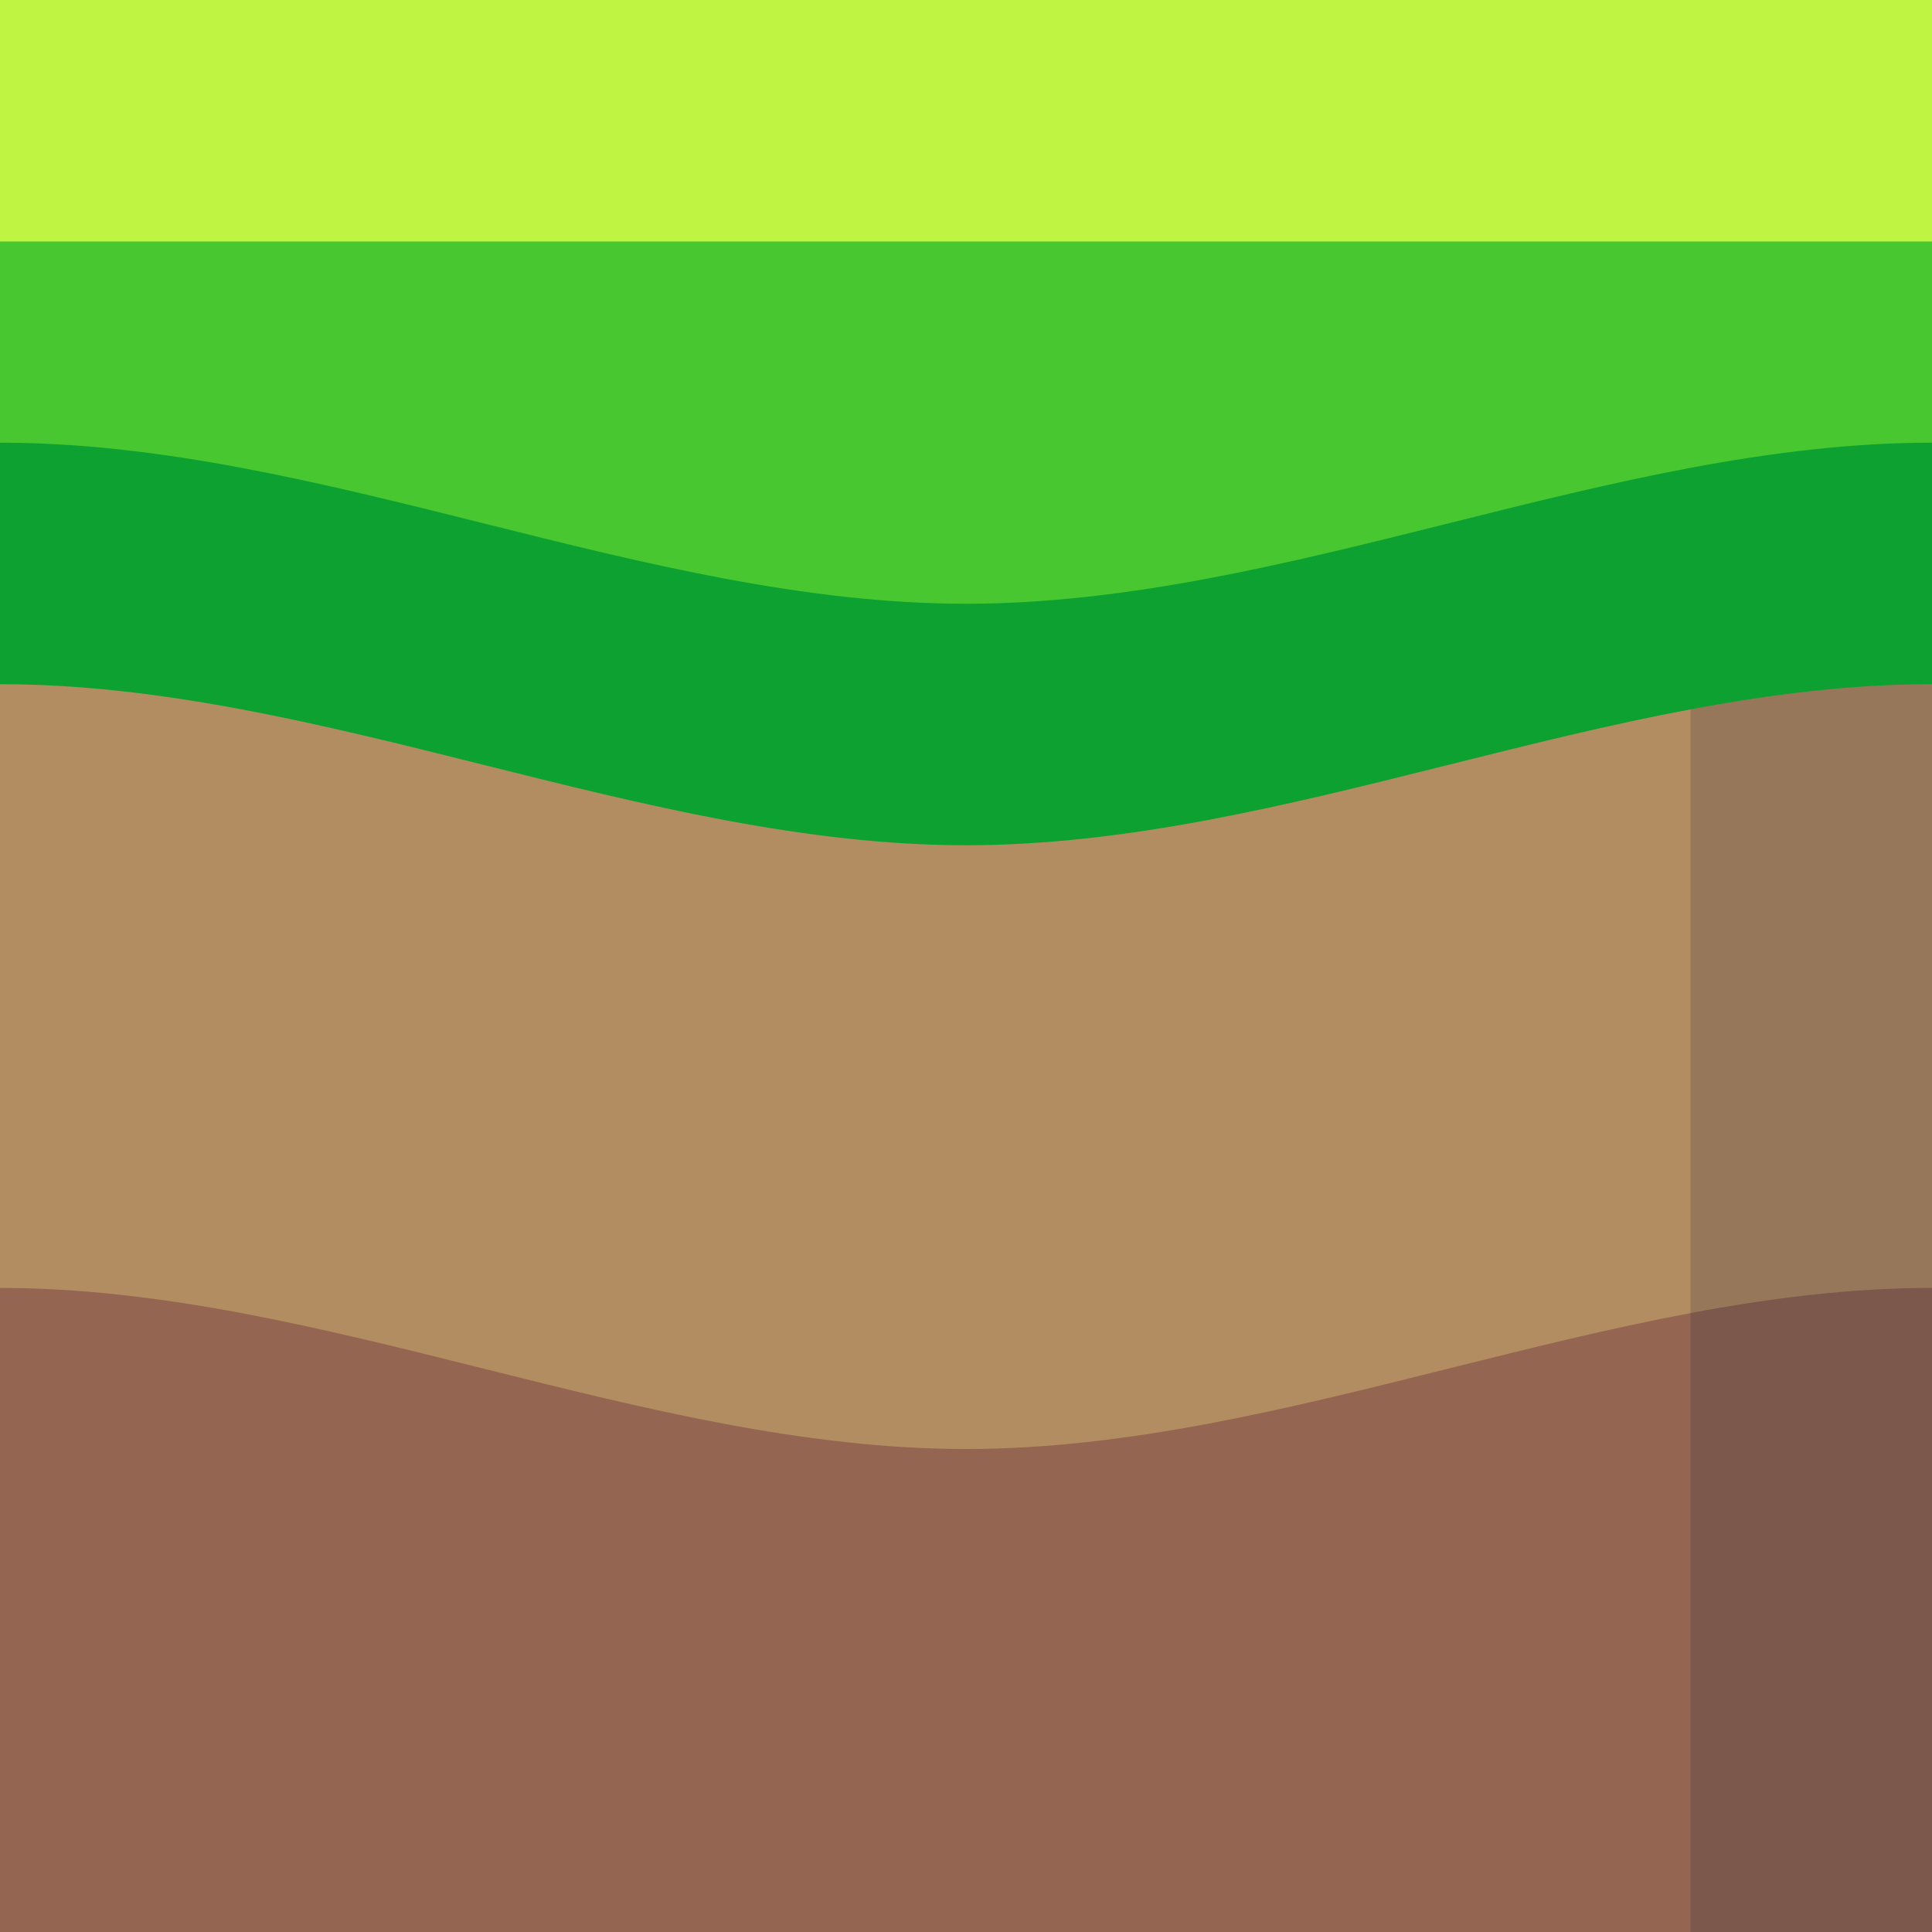
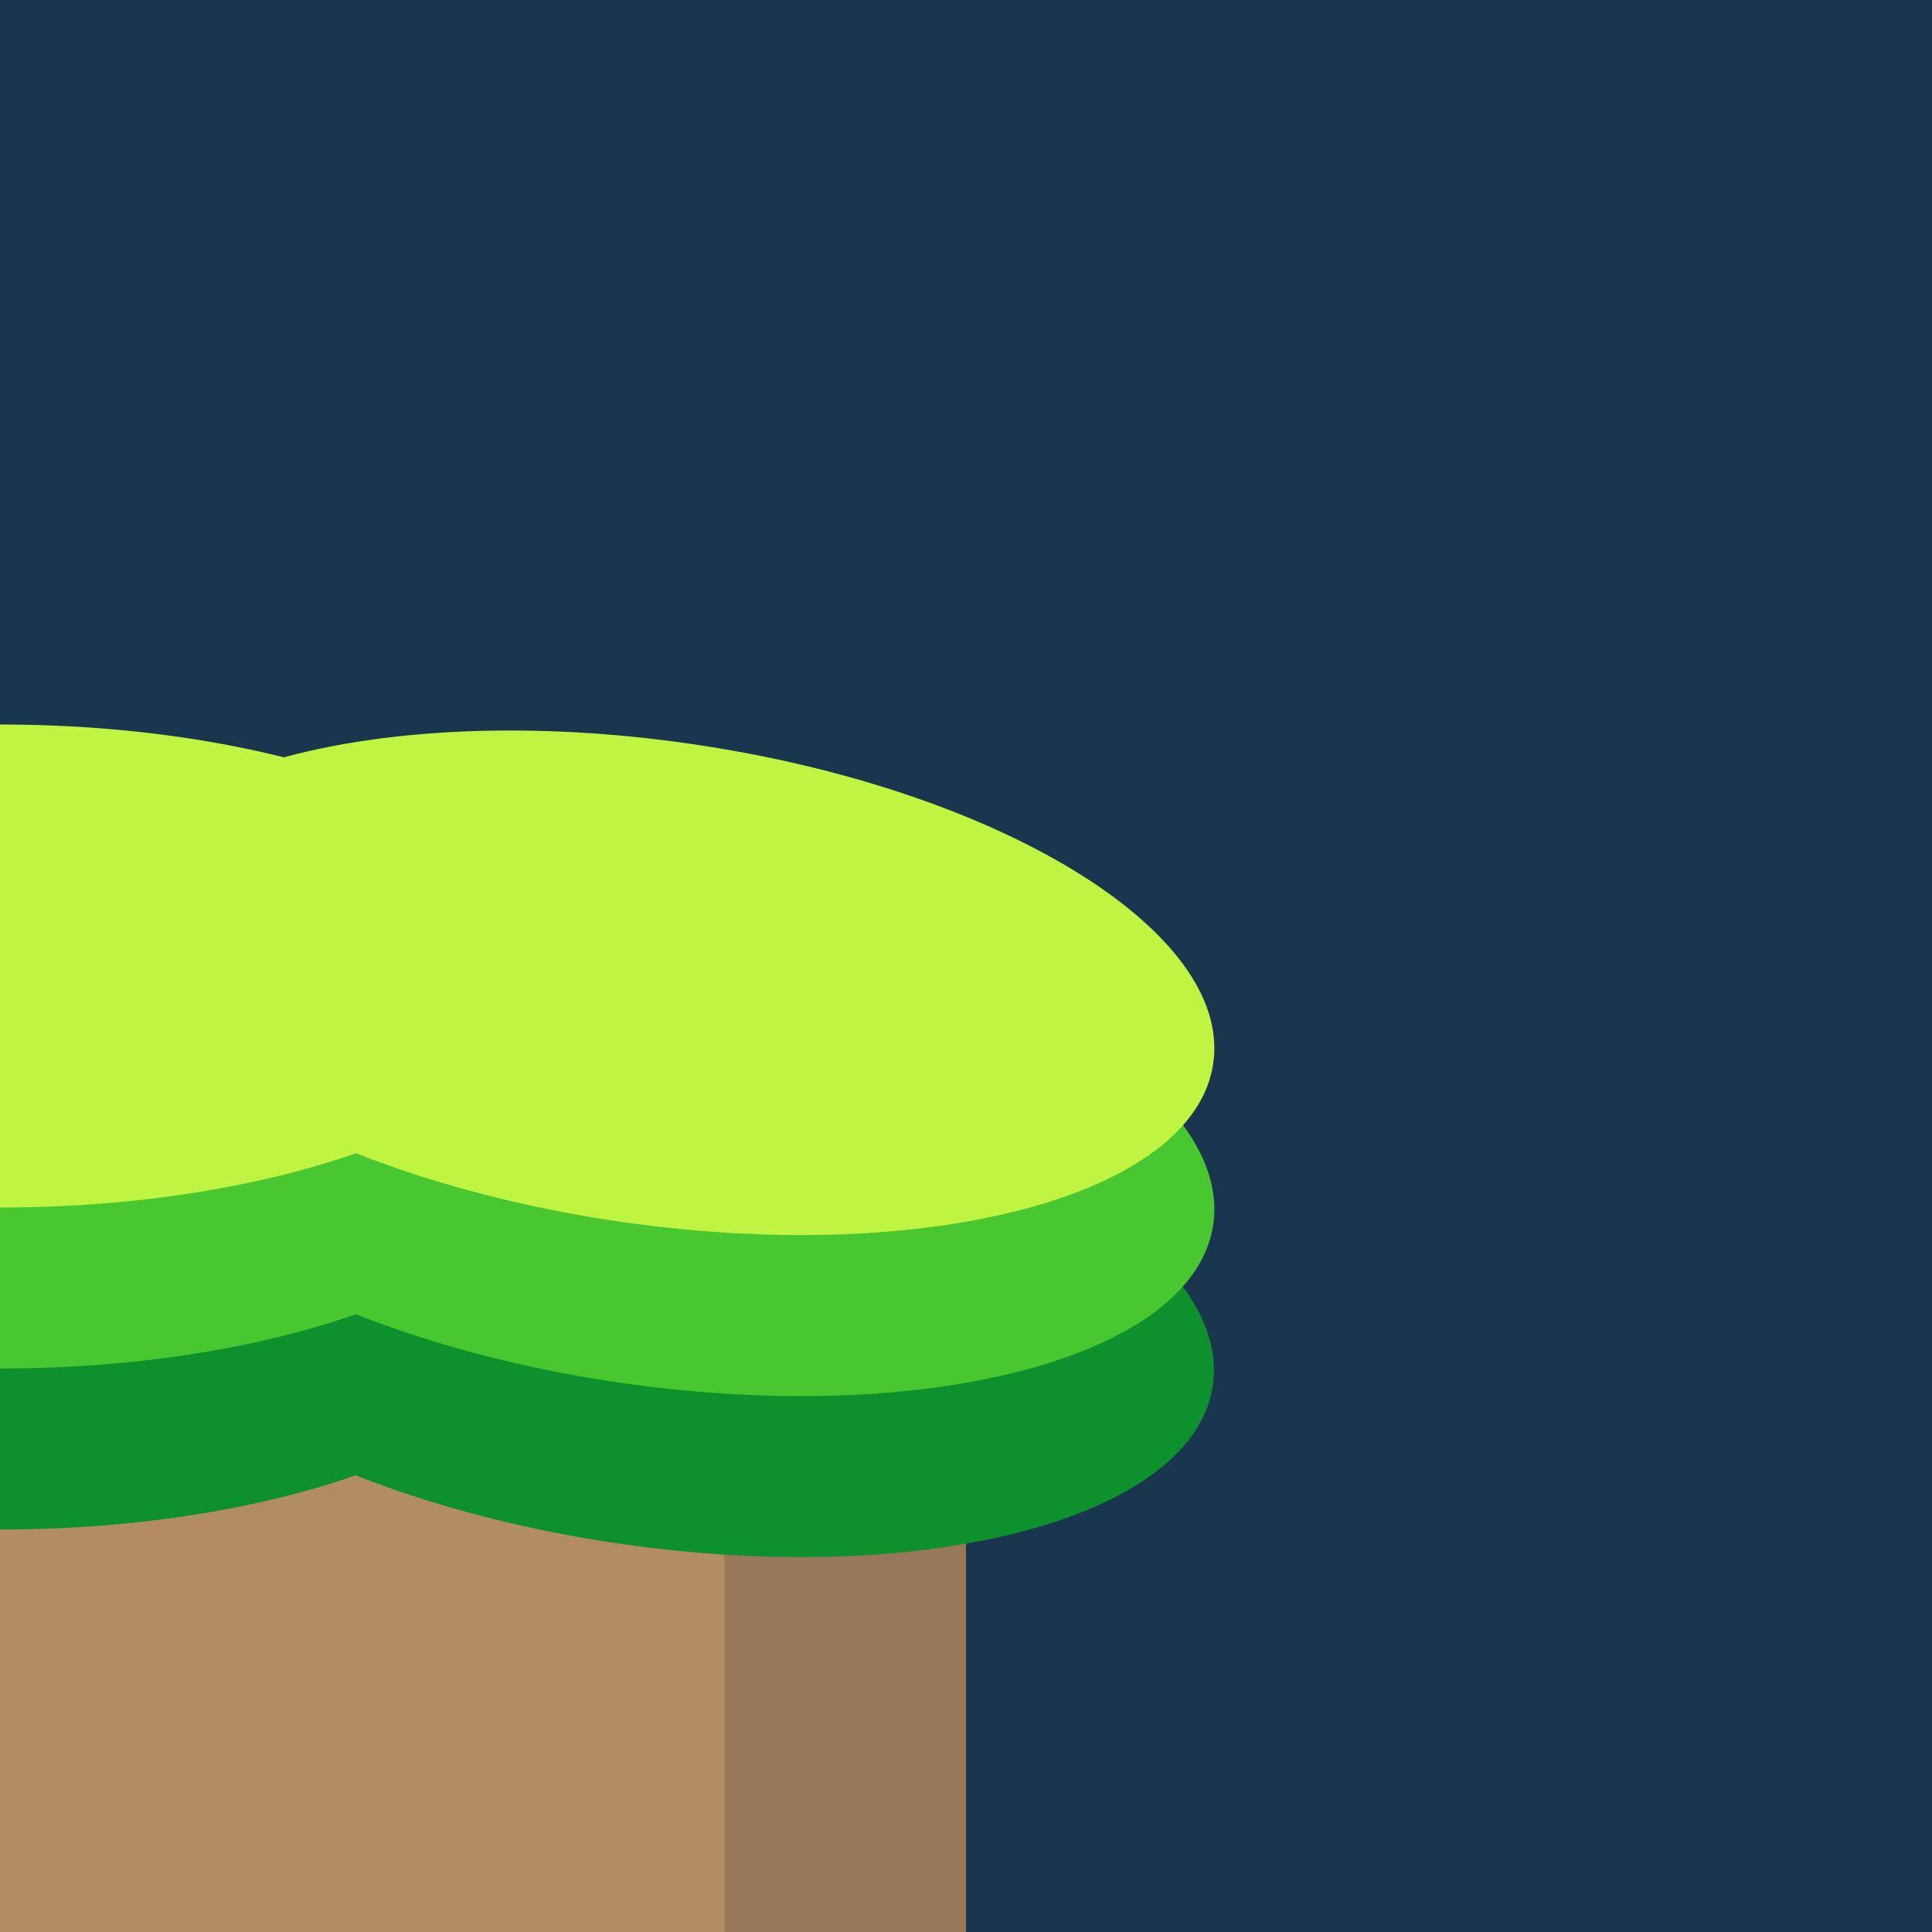
- <svg xmlns="http://www.w3.org/2000/svg" version="1.1" viewBox="0 0 8 8">
-   <g>
-     <rect x="-1" y="-1" width="10" height="10" fill="#946651" />
-     <path d="m-4 2c1.333 0 2.667-0.667 4-0.667 1.333 0 2.667 0.667 4 0.667s2.667-0.667 4-0.667c1.333 0 2.667 0.667 4 0.667v4c-1.333 0-2.667-0.667-4-0.667-1.333 0-2.667 0.667-4 0.667s-2.667-0.667-4-0.667c-1.333 0-2.667 0.667-4 0.667z" fill="#b38d62" />
-   </g>
-   <rect x="7" y="-1" width="2" height="10" fill="#111134" fill-opacity=".18" />
-   <g>
-     <path transform="translate(0,-16)" d="m-4 15h16v4.5c-1.333 0-2.667-0.667-4-0.667-1.333 0-2.667 0.667-4 0.667s-2.667-0.667-4-0.667c-1.333 0-2.667 0.667-4 0.667z" fill="#0da132" />
-     <path transform="translate(0,-16)" d="m-4 15h16v3.5c-1.333 0-2.667-0.667-4-0.667-1.333 0-2.667 0.667-4 0.667s-2.667-0.667-4-0.667c-1.333 0-2.667 0.667-4 0.667z" fill="#49c730" />
-     <rect x="-1" y="-1" width="10" height="2" fill="#bff542" />
-   </g>
+ <svg xmlns="http://www.w3.org/2000/svg" version="1.1" viewBox="0 0 24 24">
+   <rect x="-1" y="-1" width="26" height="26" fill="#1a364e" />
+   <rect x="-1" y="12" width="13" height="13" fill="#b38d62" />
+   <rect x="9" y="12" width="3" height="13" fill="#967759" />
+   <ellipse cy="16" rx="7" ry="3" fill="#0d912c" />
+   <ellipse transform="rotate(8.213)" cx="10.37" cy="14.88" rx="7" ry="3" fill="#0d912c" />
+   <ellipse cy="14" rx="7" ry="3" fill="#49c730" />
+   <ellipse transform="rotate(8.213)" cx="10.09" cy="12.9" rx="7" ry="3" fill="#49c730" />
+   <ellipse cy="12" rx="7" ry="3" fill="#bff542" />
+   <ellipse transform="rotate(8.213)" cx="9.804" cy="10.92" rx="7" ry="3" fill="#bff542" />
</svg>
